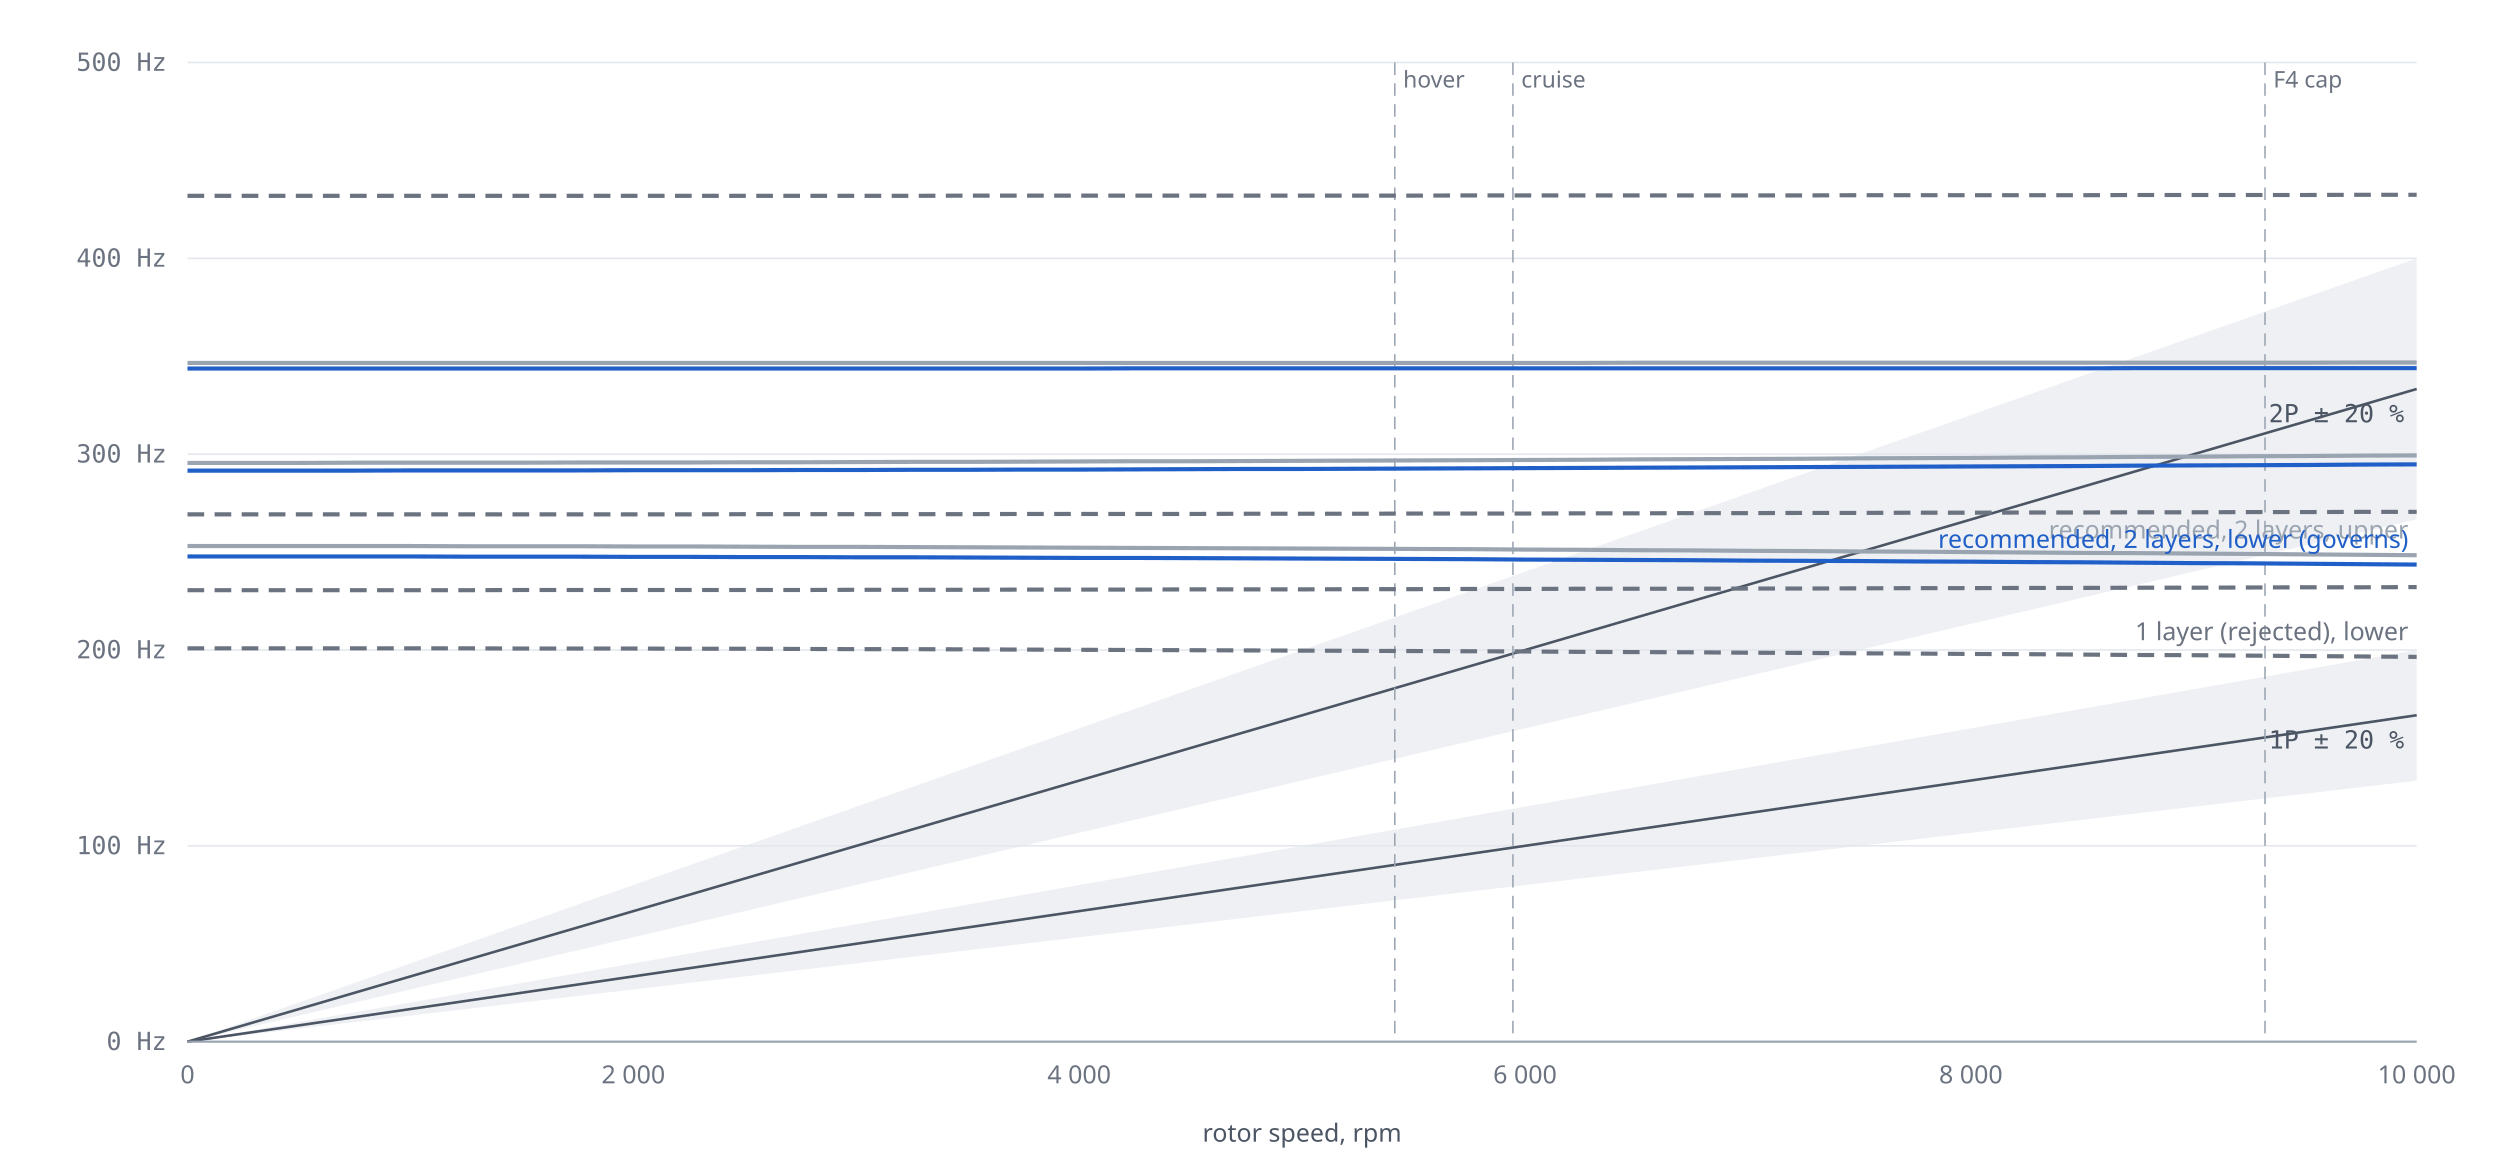
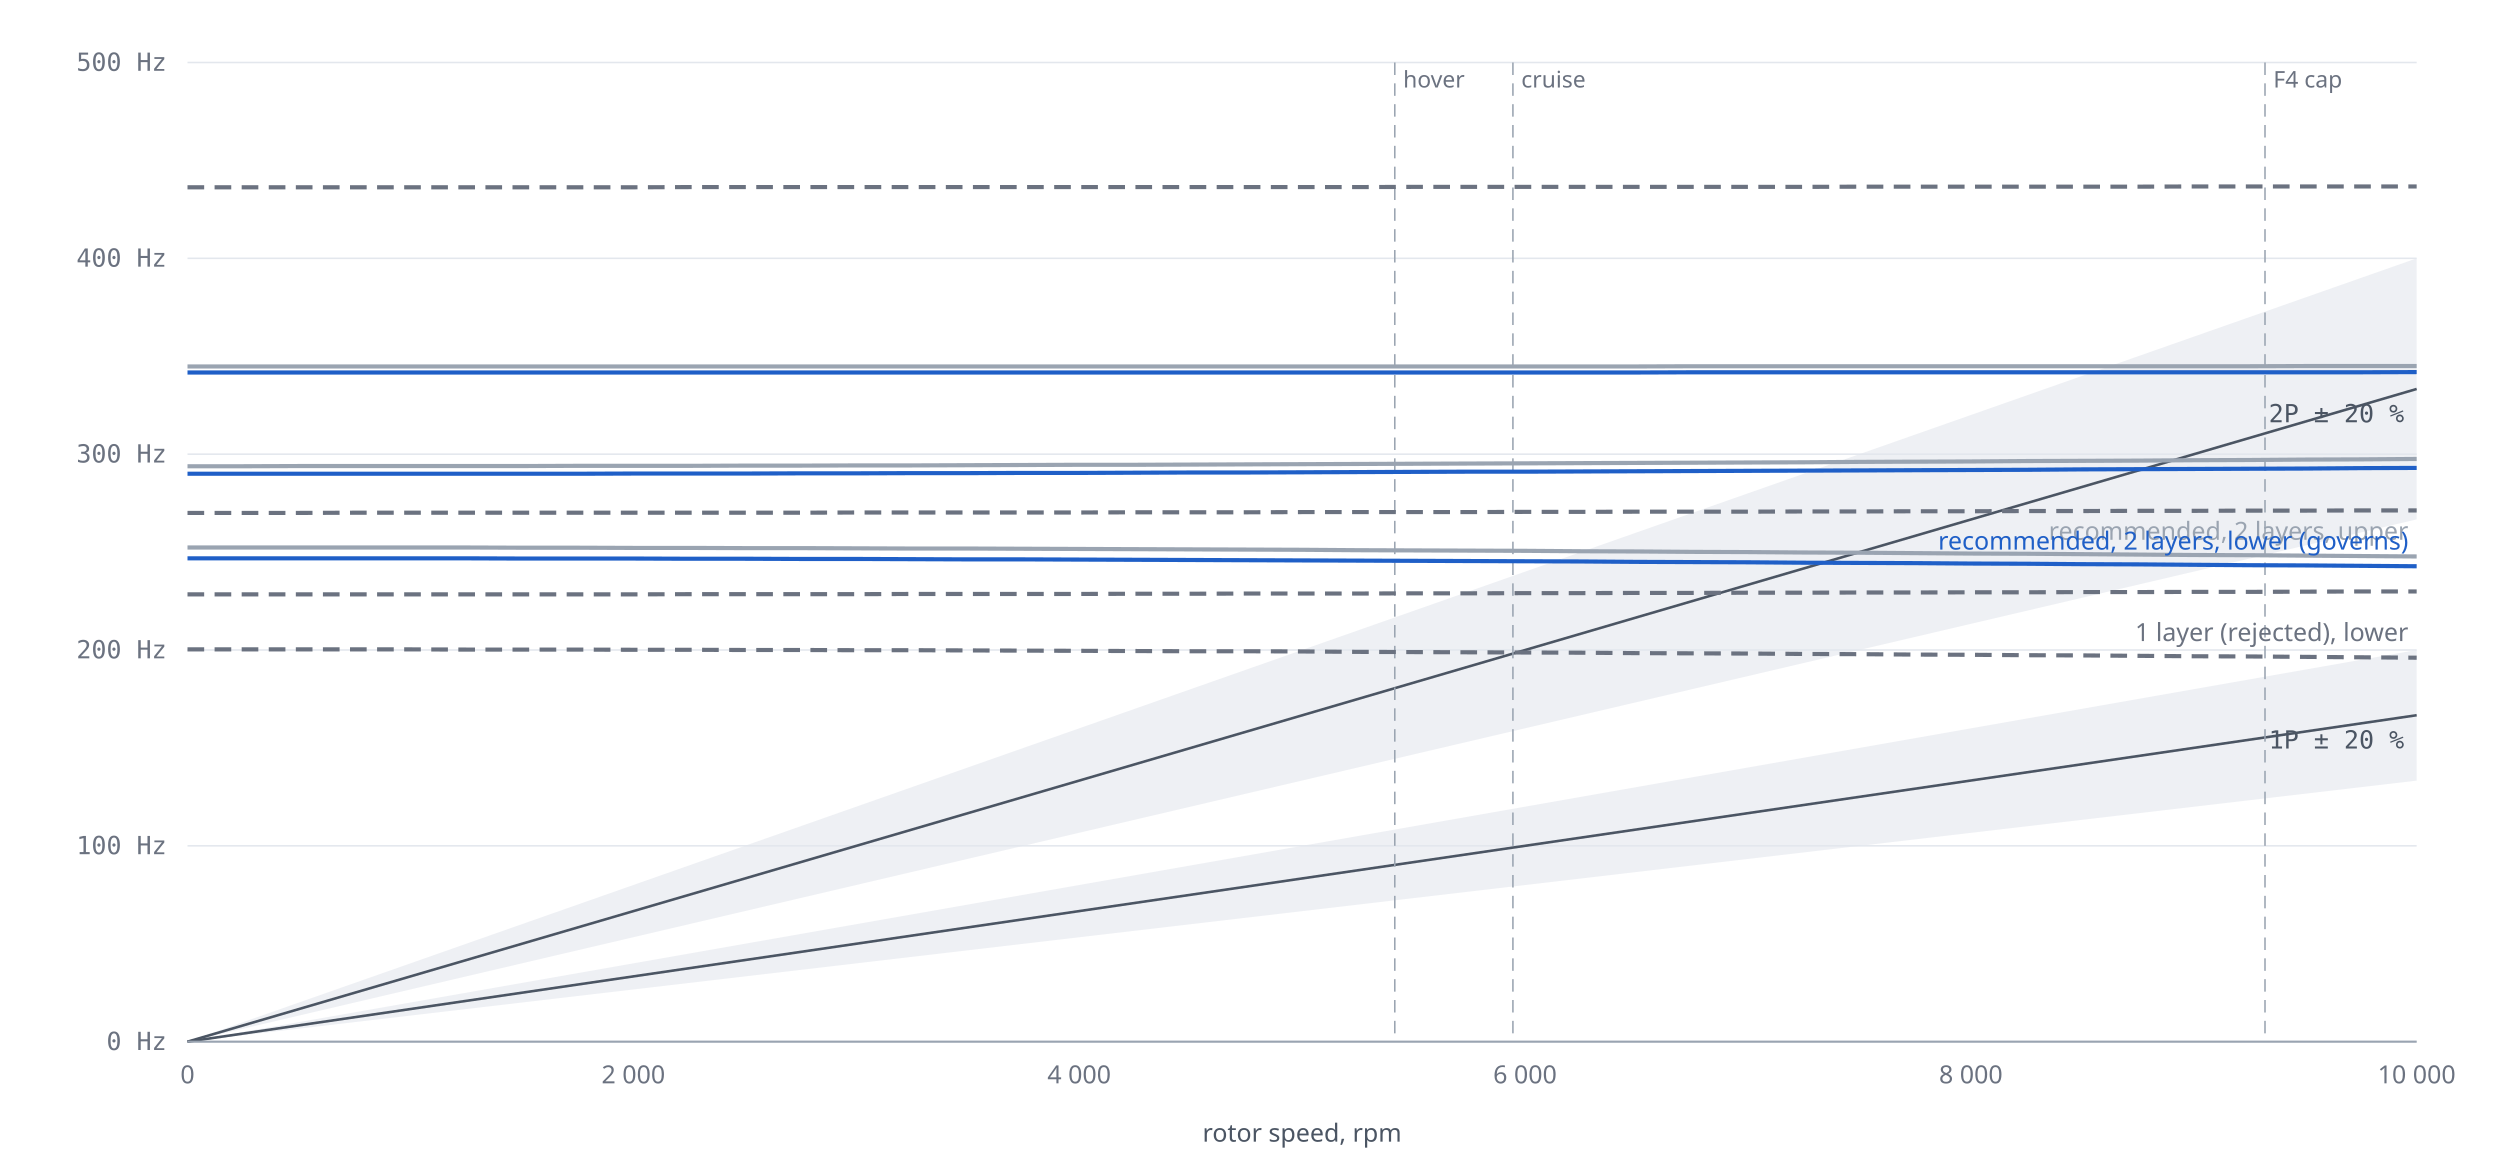
<svg xmlns="http://www.w3.org/2000/svg" viewBox="0 0 1200 560" font-family="IBM Plex Sans, system-ui, sans-serif">
  <polygon points="90.0,500.0 1160.0,312.0 1160.0,374.7 90.0,500.0" fill="#E2E6EC" fill-opacity="0.6" stroke="none" />
  <polygon points="90.0,500.0 1160.0,124.0 1160.0,249.3 90.0,500.0" fill="#E2E6EC" fill-opacity="0.6" stroke="none" />
  <line x1="90" y1="500.0" x2="1160" y2="500.0" stroke="#E3E7ED" stroke-width="0.75" />
  <text x="80" y="504.0" font-size="12" font-family="IBM Plex Mono, monospace" fill="#6B7280" text-anchor="end">0 Hz</text>
  <line x1="90" y1="406.0" x2="1160" y2="406.0" stroke="#E3E7ED" stroke-width="0.75" />
  <text x="80" y="410.0" font-size="12" font-family="IBM Plex Mono, monospace" fill="#6B7280" text-anchor="end">100 Hz</text>
  <line x1="90" y1="312.0" x2="1160" y2="312.0" stroke="#E3E7ED" stroke-width="0.75" />
  <text x="80" y="316.0" font-size="12" font-family="IBM Plex Mono, monospace" fill="#6B7280" text-anchor="end">200 Hz</text>
  <line x1="90" y1="218.0" x2="1160" y2="218.0" stroke="#E3E7ED" stroke-width="0.75" />
  <text x="80" y="222.0" font-size="12" font-family="IBM Plex Mono, monospace" fill="#6B7280" text-anchor="end">300 Hz</text>
  <line x1="90" y1="124.0" x2="1160" y2="124.0" stroke="#E3E7ED" stroke-width="0.75" />
  <text x="80" y="128.0" font-size="12" font-family="IBM Plex Mono, monospace" fill="#6B7280" text-anchor="end">400 Hz</text>
  <line x1="90" y1="30.0" x2="1160" y2="30.0" stroke="#E3E7ED" stroke-width="0.75" />
  <text x="80" y="34.0" font-size="12" font-family="IBM Plex Mono, monospace" fill="#6B7280" text-anchor="end">500 Hz</text>
  <text x="90.0" y="520" font-size="12" font-family="IBM Plex Mono  monospace" fill="#6B7280" text-anchor="middle">0</text>
  <text x="304.0" y="520" font-size="12" font-family="IBM Plex Mono  monospace" fill="#6B7280" text-anchor="middle">2 000</text>
  <text x="518.0" y="520" font-size="12" font-family="IBM Plex Mono  monospace" fill="#6B7280" text-anchor="middle">4 000</text>
  <text x="732.0" y="520" font-size="12" font-family="IBM Plex Mono  monospace" fill="#6B7280" text-anchor="middle">6 000</text>
  <text x="946.0" y="520" font-size="12" font-family="IBM Plex Mono  monospace" fill="#6B7280" text-anchor="middle">8 000</text>
  <text x="1160.0" y="520" font-size="12" font-family="IBM Plex Mono  monospace" fill="#6B7280" text-anchor="middle">10 000</text>
  <text x="625.0" y="548" font-size="12" fill="#4B5563" text-anchor="middle">rotor speed, rpm</text>
  <line x1="90.0" y1="500.0" x2="1160.0" y2="343.3" stroke="#4B5563" stroke-width="1.25" />
  <text x="1154.0" y="359.3" font-size="12" font-family="IBM Plex Mono, monospace" fill="#4B5563" text-anchor="end">1P ± 20 %</text>
  <line x1="90.0" y1="500.0" x2="1160.0" y2="186.7" stroke="#4B5563" stroke-width="1.25" />
  <text x="1154.0" y="202.7" font-size="12" font-family="IBM Plex Mono, monospace" fill="#4B5563" text-anchor="end">2P ± 20 %</text>
  <line x1="669.5" y1="30" x2="669.5" y2="500" stroke="#9AA4B1" stroke-width="0.75" stroke-dasharray="6 4" />
  <text x="673.5" y="42" font-size="11" fill="#6B7280">hover</text>
  <line x1="726.2" y1="30" x2="726.2" y2="500" stroke="#9AA4B1" stroke-width="0.75" stroke-dasharray="6 4" />
  <text x="730.2" y="42" font-size="11" fill="#6B7280">cruise</text>
  <line x1="1087.2" y1="30" x2="1087.2" y2="500" stroke="#9AA4B1" stroke-width="0.75" stroke-dasharray="6 4" />
  <text x="1091.2" y="42" font-size="11" fill="#6B7280">F4 cap</text>
-   <polyline points="90.0,311.2 116.8,311.2 143.5,311.2 170.2,311.2 197.0,311.2 223.8,311.2 250.5,311.3 277.2,311.3 304.0,311.3 330.8,311.4 357.5,311.4 384.2,311.5 411.0,311.6 437.8,311.6 464.5,311.7 491.2,311.8 518.0,311.9 544.8,312.0 571.5,312.1 598.2,312.2 625.0,312.3 651.8,312.4 678.5,312.5 705.2,312.6 732.0,312.7 758.8,312.9 785.5,313.0 812.2,313.1 839.0,313.3 865.8,313.4 892.5,313.6 919.2,313.7 946.0,313.9 972.8,314.0 999.5,314.2 1026.2,314.4 1053.0,314.5 1079.8,314.7 1106.5,314.9 1133.2,315.1 1160.0,315.3" fill="none" stroke="#6B7280" stroke-width="2" stroke-dasharray="8 5" />
-   <polyline points="90.0,283.3 116.8,283.3 143.5,283.3 170.2,283.3 197.0,283.3 223.8,283.3 250.5,283.2 277.2,283.2 304.0,283.2 330.8,283.2 357.5,283.2 384.2,283.2 411.0,283.1 437.8,283.1 464.5,283.1 491.2,283.0 518.0,283.0 544.8,283.0 571.5,282.9 598.2,282.9 625.0,282.9 651.8,282.8 678.5,282.8 705.2,282.7 732.0,282.7 758.8,282.6 785.5,282.6 812.2,282.6 839.0,282.5 865.8,282.5 892.5,282.4 919.2,282.3 946.0,282.3 972.8,282.2 999.5,282.2 1026.2,282.1 1053.0,282.1 1079.8,282.0 1106.5,281.9 1133.2,281.9 1160.0,281.8" fill="none" stroke="#6B7280" stroke-width="2" stroke-dasharray="8 5" />
-   <polyline points="90.0,246.9 116.8,246.9 143.5,246.9 170.2,246.9 197.0,246.9 223.8,246.9 250.5,246.9 277.2,246.9 304.0,246.9 330.8,246.9 357.5,246.8 384.2,246.8 411.0,246.8 437.8,246.8 464.5,246.8 491.2,246.7 518.0,246.7 544.8,246.7 571.5,246.7 598.2,246.6 625.0,246.6 651.8,246.6 678.5,246.5 705.2,246.5 732.0,246.5 758.8,246.4 785.5,246.4 812.2,246.3 839.0,246.3 865.8,246.2 892.5,246.2 919.2,246.1 946.0,246.1 972.8,246.0 999.5,246.0 1026.2,245.9 1053.0,245.9 1079.8,245.8 1106.5,245.8 1133.2,245.7 1160.0,245.7" fill="none" stroke="#6B7280" stroke-width="2" stroke-dasharray="8 5" />
-   <polyline points="90.0,94.0 116.8,94.0 143.5,94.0 170.2,94.0 197.0,94.0 223.8,94.0 250.5,94.0 277.2,94.0 304.0,94.0 330.8,94.0 357.5,94.0 384.2,94.0 411.0,94.0 437.8,94.0 464.5,93.9 491.2,93.9 518.0,93.9 544.8,93.9 571.5,93.9 598.2,93.9 625.0,93.9 651.8,93.9 678.5,93.9 705.2,93.8 732.0,93.8 758.8,93.8 785.5,93.8 812.2,93.8 839.0,93.8 865.8,93.8 892.5,93.7 919.2,93.7 946.0,93.7 972.8,93.7 999.5,93.7 1026.2,93.6 1053.0,93.6 1079.8,93.6 1106.5,93.6 1133.2,93.5 1160.0,93.5" fill="none" stroke="#6B7280" stroke-width="2" stroke-dasharray="8 5" />
-   <text x="1156" y="307.3" font-size="12" fill="#6B7280" text-anchor="end">1 layer (rejected), lower</text>
-   <polyline points="90.0,262.1 116.8,262.1 143.5,262.1 170.2,262.1 197.0,262.1 223.8,262.2 250.5,262.2 277.2,262.2 304.0,262.3 330.8,262.3 357.5,262.4 384.2,262.5 411.0,262.5 437.8,262.6 464.5,262.7 491.2,262.8 518.0,262.9 544.8,263.0 571.5,263.1 598.2,263.2 625.0,263.3 651.8,263.4 678.5,263.5 705.2,263.6 732.0,263.8 758.8,263.9 785.5,264.1 812.2,264.2 839.0,264.4 865.8,264.5 892.5,264.7 919.2,264.8 946.0,265.0 972.8,265.2 999.5,265.4 1026.2,265.5 1053.0,265.7 1079.8,265.9 1106.5,266.1 1133.2,266.3 1160.0,266.5" fill="none" stroke="#9AA4B1" stroke-width="2" />
-   <polyline points="90.0,222.2 116.8,222.2 143.5,222.2 170.2,222.1 197.0,222.1 223.8,222.1 250.5,222.1 277.2,222.0 304.0,222.0 330.8,222.0 357.5,221.9 384.2,221.9 411.0,221.8 437.8,221.7 464.5,221.7 491.2,221.6 518.0,221.5 544.8,221.4 571.5,221.4 598.2,221.3 625.0,221.2 651.8,221.1 678.5,221.0 705.2,220.9 732.0,220.8 758.8,220.7 785.5,220.5 812.2,220.4 839.0,220.3 865.8,220.2 892.5,220.0 919.2,219.9 946.0,219.8 972.8,219.6 999.5,219.5 1026.2,219.3 1053.0,219.2 1079.8,219.0 1106.5,218.9 1133.2,218.7 1160.0,218.6" fill="none" stroke="#9AA4B1" stroke-width="2" />
-   <polyline points="90.0,174.2 116.8,174.2 143.5,174.2 170.2,174.2 197.0,174.2 223.8,174.2 250.5,174.2 277.2,174.2 304.0,174.2 330.8,174.2 357.5,174.2 384.2,174.2 411.0,174.2 437.8,174.2 464.5,174.2 491.2,174.2 518.0,174.2 544.8,174.2 571.5,174.2 598.2,174.2 625.0,174.2 651.8,174.2 678.5,174.2 705.2,174.2 732.0,174.2 758.8,174.2 785.5,174.1 812.2,174.1 839.0,174.1 865.8,174.1 892.5,174.1 919.2,174.1 946.0,174.1 972.8,174.1 999.5,174.1 1026.2,174.1 1053.0,174.1 1079.8,174.1 1106.5,174.1 1133.2,174.0 1160.0,174.0" fill="none" stroke="#9AA4B1" stroke-width="2" />
-   <text x="1156" y="258.5" font-size="12" fill="#9AA4B1" text-anchor="end">recommended, 2 layers, upper</text>
-   <polyline points="90.0,267.1 116.8,267.1 143.5,267.1 170.2,267.1 197.0,267.1 223.8,267.2 250.5,267.2 277.2,267.2 304.0,267.3 330.8,267.3 357.5,267.4 384.2,267.4 411.0,267.5 437.8,267.5 464.5,267.6 491.2,267.7 518.0,267.8 544.8,267.8 571.5,267.9 598.2,268.0 625.0,268.1 651.8,268.2 678.5,268.3 705.2,268.4 732.0,268.6 758.8,268.7 785.5,268.8 812.2,268.9 839.0,269.1 865.8,269.2 892.5,269.3 919.2,269.5 946.0,269.6 972.8,269.8 999.5,269.9 1026.2,270.1 1053.0,270.3 1079.8,270.4 1106.5,270.6 1133.2,270.8 1160.0,271.0" fill="none" stroke="#1F5FC7" stroke-width="2" />
-   <polyline points="90.0,225.9 116.8,225.9 143.5,225.9 170.2,225.9 197.0,225.8 223.8,225.8 250.5,225.8 277.2,225.8 304.0,225.7 330.8,225.7 357.5,225.7 384.2,225.6 411.0,225.6 437.8,225.5 464.5,225.5 491.2,225.4 518.0,225.4 544.8,225.3 571.5,225.2 598.2,225.1 625.0,225.1 651.8,225.0 678.5,224.9 705.2,224.8 732.0,224.7 758.8,224.6 785.5,224.5 812.2,224.4 839.0,224.3 865.8,224.2 892.5,224.1 919.2,224.0 946.0,223.9 972.8,223.8 999.5,223.7 1026.2,223.5 1053.0,223.4 1079.8,223.3 1106.5,223.2 1133.2,223.0 1160.0,222.9" fill="none" stroke="#1F5FC7" stroke-width="2" />
-   <polyline points="90.0,176.9 116.8,176.9 143.5,176.9 170.2,176.9 197.0,176.9 223.8,176.9 250.5,176.9 277.2,176.9 304.0,176.9 330.8,176.9 357.5,176.9 384.2,176.9 411.0,176.9 437.8,176.9 464.5,176.9 491.2,176.9 518.0,176.9 544.8,176.8 571.5,176.8 598.2,176.8 625.0,176.8 651.8,176.8 678.5,176.8 705.2,176.8 732.0,176.8 758.8,176.8 785.5,176.8 812.2,176.8 839.0,176.8 865.8,176.8 892.5,176.8 919.2,176.8 946.0,176.8 972.8,176.8 999.5,176.8 1026.2,176.7 1053.0,176.7 1079.8,176.7 1106.5,176.7 1133.2,176.7 1160.0,176.7" fill="none" stroke="#1F5FC7" stroke-width="2" />
-   <text x="1156" y="263.0" font-size="12" fill="#1F5FC7" text-anchor="end">recommended, 2 layers, lower (governs)</text>
+   <polyline points="90.0,311.7 116.8,311.7 143.5,311.7 170.2,311.7 197.0,311.7 223.8,311.8 250.5,311.8 277.2,311.8 304.0,311.9 330.8,311.9 357.5,312.0 384.2,312.0 411.0,312.1 437.8,312.1 464.5,312.2 491.2,312.3 518.0,312.4 544.8,312.5 571.5,312.6 598.2,312.6 625.0,312.7 651.8,312.9 678.5,313.0 705.2,313.1 732.0,313.2 758.8,313.3 785.5,313.5 812.2,313.6 839.0,313.7 865.8,313.9 892.5,314.0 919.2,314.2 946.0,314.3 972.8,314.5 999.5,314.6 1026.2,314.8 1053.0,315.0 1079.8,315.1 1106.5,315.3 1133.2,315.5 1160.0,315.7" fill="none" stroke="#6B7280" stroke-width="2" stroke-dasharray="8 5" />
+   <polyline points="90.0,285.3 116.8,285.3 143.5,285.3 170.2,285.3 197.0,285.3 223.8,285.3 250.5,285.3 277.2,285.3 304.0,285.3 330.8,285.2 357.5,285.2 384.2,285.2 411.0,285.2 437.8,285.1 464.5,285.1 491.2,285.1 518.0,285.1 544.8,285.0 571.5,285.0 598.2,284.9 625.0,284.9 651.8,284.9 678.5,284.8 705.2,284.8 732.0,284.7 758.8,284.7 785.5,284.6 812.2,284.6 839.0,284.5 865.8,284.5 892.5,284.4 919.2,284.4 946.0,284.3 972.8,284.3 999.5,284.2 1026.2,284.2 1053.0,284.1 1079.8,284.1 1106.5,284.0 1133.2,283.9 1160.0,283.9" fill="none" stroke="#6B7280" stroke-width="2" stroke-dasharray="8 5" />
+   <polyline points="90.0,246.2 116.8,246.2 143.5,246.2 170.2,246.1 197.0,246.1 223.8,246.1 250.5,246.1 277.2,246.1 304.0,246.1 330.8,246.1 357.5,246.1 384.2,246.1 411.0,246.0 437.8,246.0 464.5,246.0 491.2,246.0 518.0,246.0 544.8,245.9 571.5,245.9 598.2,245.9 625.0,245.8 651.8,245.8 678.5,245.8 705.2,245.8 732.0,245.7 758.8,245.7 785.5,245.6 812.2,245.6 839.0,245.6 865.8,245.5 892.5,245.5 919.2,245.4 946.0,245.4 972.8,245.3 999.5,245.3 1026.2,245.2 1053.0,245.2 1079.8,245.1 1106.5,245.1 1133.2,245.0 1160.0,245.0" fill="none" stroke="#6B7280" stroke-width="2" stroke-dasharray="8 5" />
+   <polyline points="90.0,89.9 116.8,89.9 143.5,89.9 170.2,89.9 197.0,89.9 223.8,89.9 250.5,89.9 277.2,89.9 304.0,89.9 330.8,89.8 357.5,89.8 384.2,89.8 411.0,89.8 437.8,89.8 464.5,89.8 491.2,89.8 518.0,89.8 544.8,89.8 571.5,89.8 598.2,89.8 625.0,89.8 651.8,89.8 678.5,89.7 705.2,89.7 732.0,89.7 758.8,89.7 785.5,89.7 812.2,89.7 839.0,89.7 865.8,89.7 892.5,89.6 919.2,89.6 946.0,89.6 972.8,89.6 999.5,89.6 1026.2,89.6 1053.0,89.5 1079.8,89.5 1106.5,89.5 1133.2,89.5 1160.0,89.5" fill="none" stroke="#6B7280" stroke-width="2" stroke-dasharray="8 5" />
+   <text x="1156" y="307.7" font-size="12" fill="#6B7280" text-anchor="end">1 layer (rejected), lower</text>
+   <polyline points="90.0,262.8 116.8,262.8 143.5,262.8 170.2,262.8 197.0,262.8 223.8,262.8 250.5,262.9 277.2,262.9 304.0,263.0 330.8,263.0 357.5,263.1 384.2,263.1 411.0,263.2 437.8,263.3 464.5,263.3 491.2,263.4 518.0,263.5 544.8,263.6 571.5,263.7 598.2,263.8 625.0,263.9 651.8,264.1 678.5,264.2 705.2,264.3 732.0,264.4 758.8,264.6 785.5,264.7 812.2,264.9 839.0,265.0 865.8,265.2 892.5,265.3 919.2,265.5 946.0,265.7 972.8,265.8 999.5,266.0 1026.2,266.2 1053.0,266.4 1079.8,266.5 1106.5,266.7 1133.2,266.9 1160.0,267.1" fill="none" stroke="#9AA4B1" stroke-width="2" />
+   <polyline points="90.0,223.8 116.8,223.8 143.5,223.7 170.2,223.7 197.0,223.7 223.8,223.7 250.5,223.7 277.2,223.6 304.0,223.6 330.8,223.6 357.5,223.5 384.2,223.5 411.0,223.4 437.8,223.4 464.5,223.3 491.2,223.2 518.0,223.1 544.8,223.1 571.5,223.0 598.2,222.9 625.0,222.8 651.8,222.7 678.5,222.6 705.2,222.5 732.0,222.4 758.8,222.3 785.5,222.2 812.2,222.1 839.0,222.0 865.8,221.9 892.5,221.7 919.2,221.6 946.0,221.5 972.8,221.3 999.5,221.2 1026.2,221.1 1053.0,220.9 1079.8,220.8 1106.5,220.6 1133.2,220.5 1160.0,220.3" fill="none" stroke="#9AA4B1" stroke-width="2" />
+   <polyline points="90.0,175.9 116.8,175.9 143.5,175.9 170.2,175.9 197.0,175.9 223.8,175.9 250.5,175.9 277.2,175.9 304.0,175.9 330.8,175.9 357.5,175.9 384.2,175.9 411.0,175.9 437.8,175.9 464.5,175.9 491.2,175.9 518.0,175.9 544.8,175.9 571.5,175.9 598.2,175.9 625.0,175.9 651.8,175.9 678.5,175.9 705.2,175.9 732.0,175.9 758.8,175.9 785.5,175.9 812.2,175.8 839.0,175.8 865.8,175.8 892.5,175.8 919.2,175.8 946.0,175.8 972.8,175.8 999.5,175.8 1026.2,175.8 1053.0,175.8 1079.8,175.8 1106.5,175.7 1133.2,175.7 1160.0,175.7" fill="none" stroke="#9AA4B1" stroke-width="2" />
+   <text x="1156" y="259.1" font-size="12" fill="#9AA4B1" text-anchor="end">recommended, 2 layers, upper</text>
+   <polyline points="90.0,268.0 116.8,268.0 143.5,268.0 170.2,268.0 197.0,268.0 223.8,268.0 250.5,268.1 277.2,268.1 304.0,268.1 330.8,268.2 357.5,268.2 384.2,268.3 411.0,268.3 437.8,268.4 464.5,268.5 491.2,268.5 518.0,268.6 544.8,268.7 571.5,268.8 598.2,268.9 625.0,269.0 651.8,269.1 678.5,269.2 705.2,269.3 732.0,269.4 758.8,269.5 785.5,269.7 812.2,269.8 839.0,269.9 865.8,270.1 892.5,270.2 919.2,270.3 946.0,270.5 972.8,270.6 999.5,270.8 1026.2,270.9 1053.0,271.1 1079.8,271.3 1106.5,271.4 1133.2,271.6 1160.0,271.8" fill="none" stroke="#1F5FC7" stroke-width="2" />
+   <polyline points="90.0,227.4 116.8,227.4 143.5,227.4 170.2,227.4 197.0,227.4 223.8,227.4 250.5,227.4 277.2,227.4 304.0,227.3 330.8,227.3 357.5,227.3 384.2,227.2 411.0,227.2 437.8,227.1 464.5,227.1 491.2,227.0 518.0,227.0 544.8,226.9 571.5,226.8 598.2,226.8 625.0,226.7 651.8,226.6 678.5,226.5 705.2,226.4 732.0,226.4 758.8,226.3 785.5,226.2 812.2,226.1 839.0,226.0 865.8,225.9 892.5,225.8 919.2,225.7 946.0,225.6 972.8,225.5 999.5,225.3 1026.2,225.2 1053.0,225.1 1079.8,225.0 1106.5,224.9 1133.2,224.7 1160.0,224.6" fill="none" stroke="#1F5FC7" stroke-width="2" />
+   <polyline points="90.0,178.8 116.8,178.8 143.5,178.8 170.2,178.8 197.0,178.8 223.8,178.8 250.5,178.8 277.2,178.8 304.0,178.8 330.8,178.8 357.5,178.8 384.2,178.8 411.0,178.8 437.8,178.8 464.5,178.8 491.2,178.8 518.0,178.8 544.8,178.8 571.5,178.8 598.2,178.8 625.0,178.8 651.8,178.8 678.5,178.8 705.2,178.8 732.0,178.8 758.8,178.8 785.5,178.8 812.2,178.7 839.0,178.7 865.8,178.7 892.5,178.7 919.2,178.7 946.0,178.7 972.8,178.7 999.5,178.7 1026.2,178.7 1053.0,178.7 1079.8,178.7 1106.5,178.7 1133.2,178.7 1160.0,178.6" fill="none" stroke="#1F5FC7" stroke-width="2" />
+   <text x="1156" y="263.8" font-size="12" fill="#1F5FC7" text-anchor="end">recommended, 2 layers, lower (governs)</text>
  <line x1="90" y1="500" x2="1160" y2="500" stroke="#9AA4B1" stroke-width="1" />
</svg>
